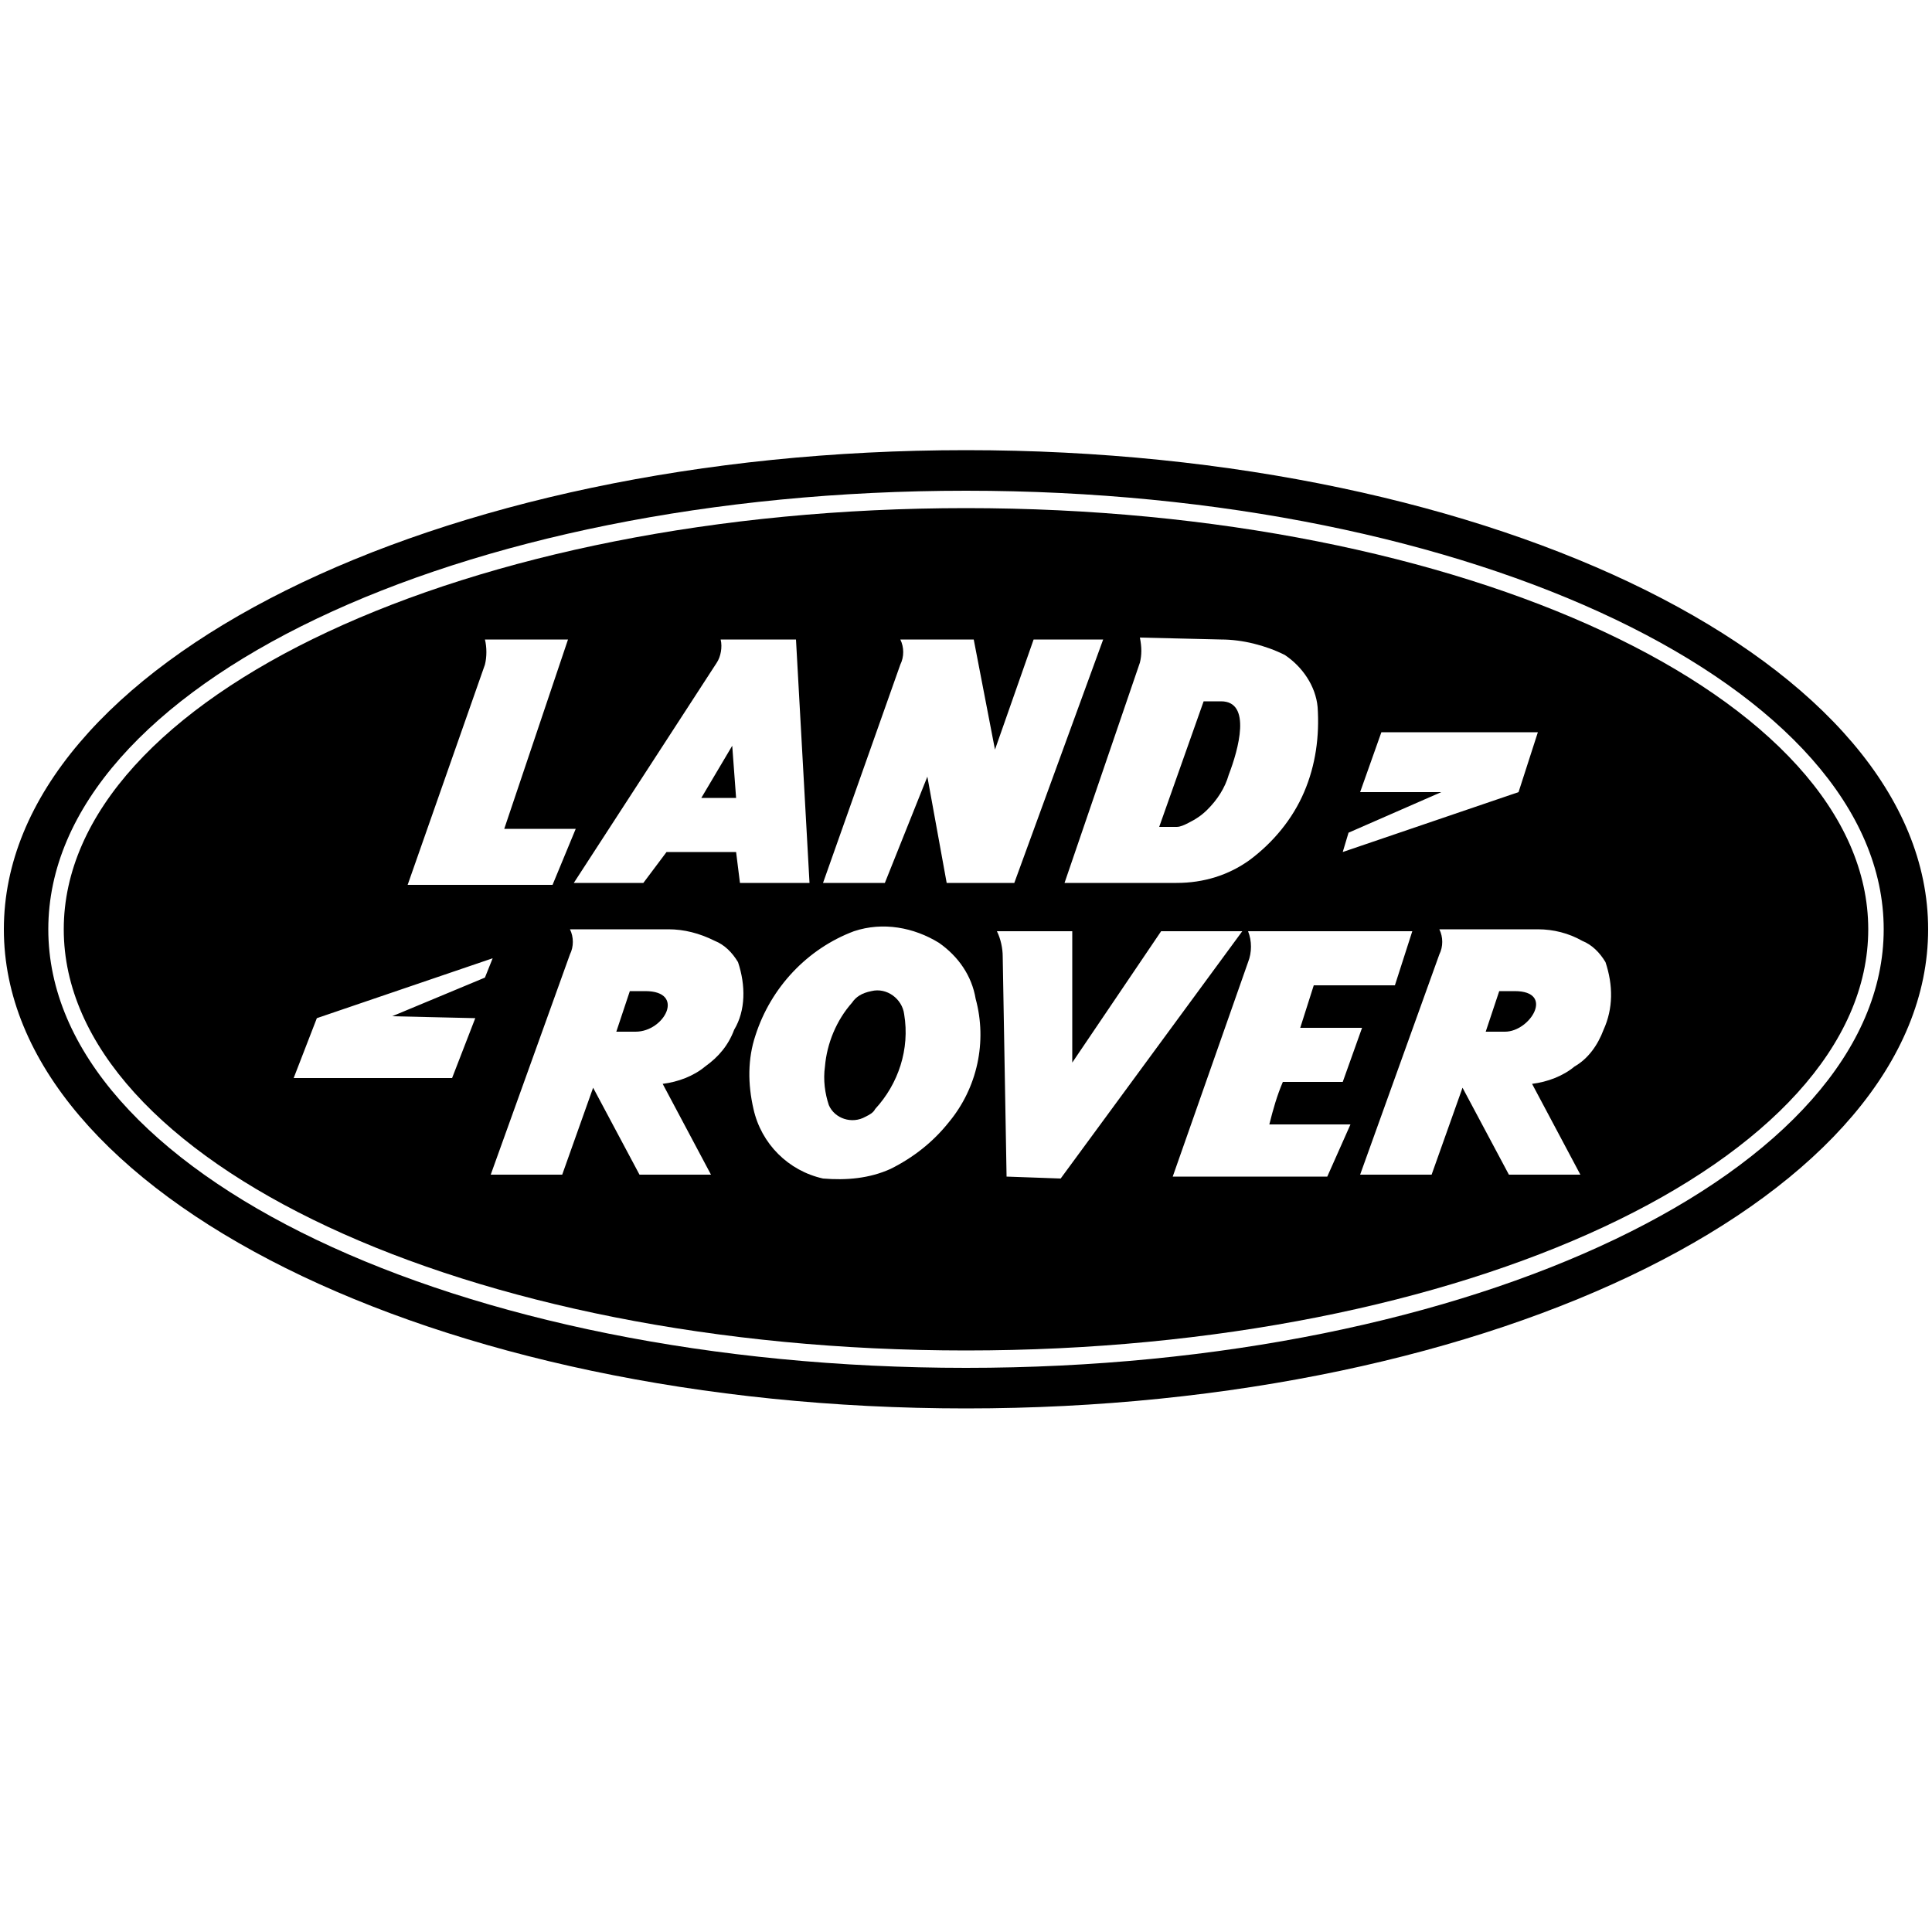
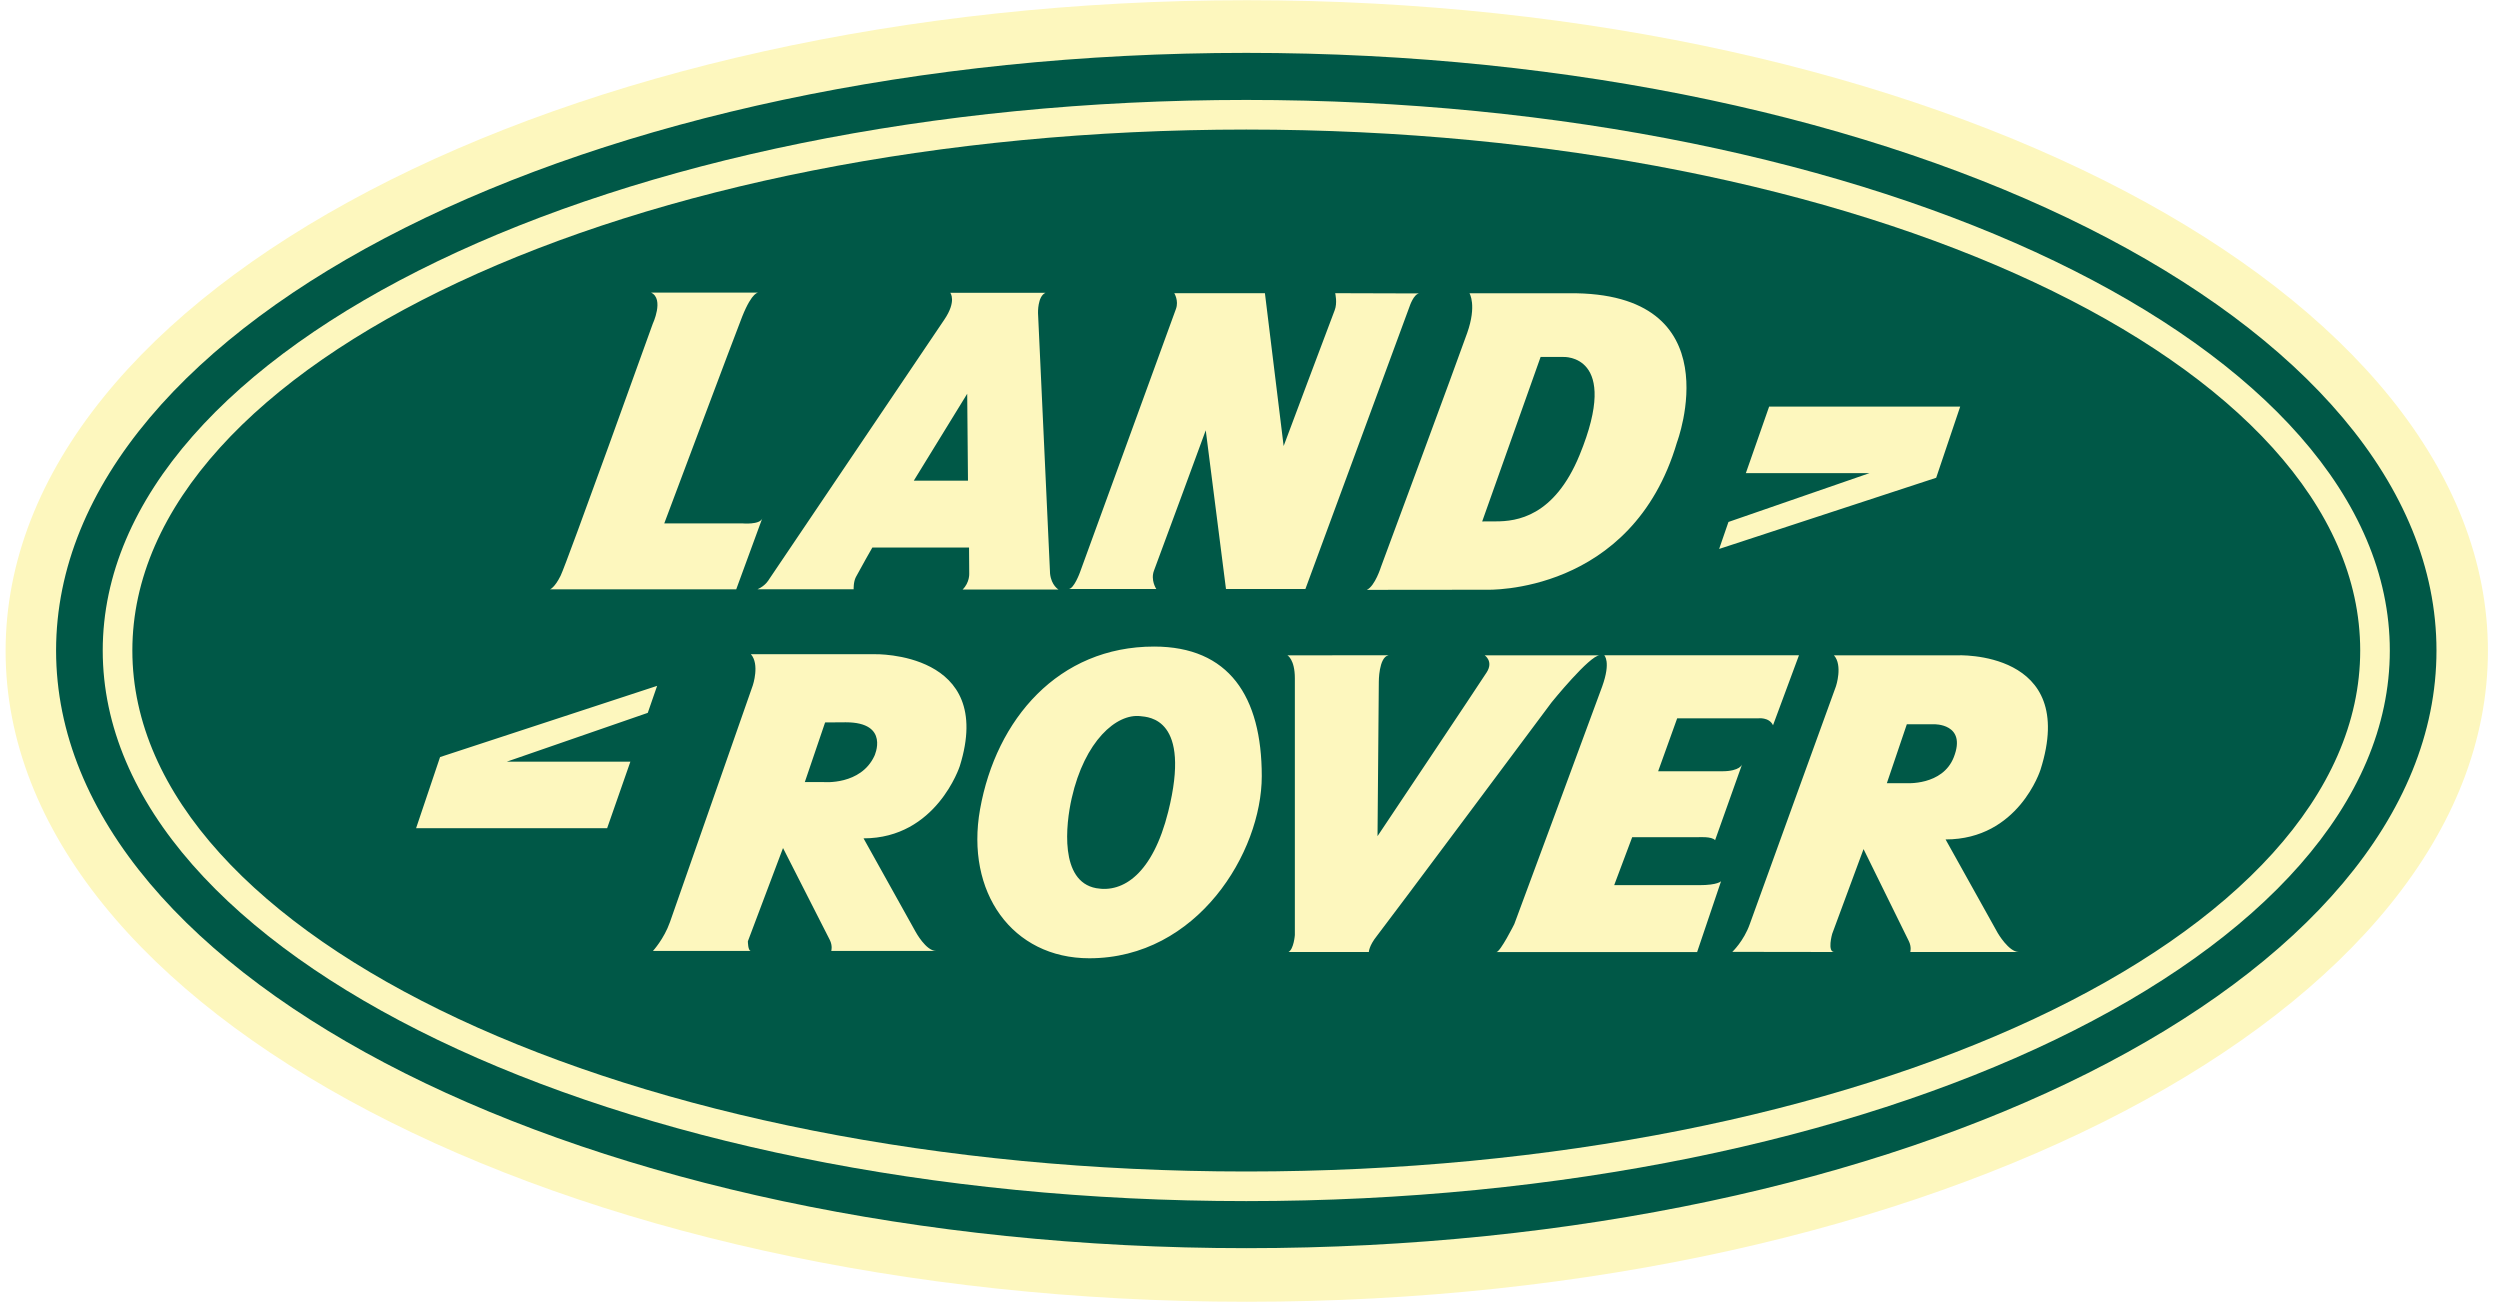
- <svg xmlns="http://www.w3.org/2000/svg" enable-background="new 0 0 100 100" height="20" viewBox="0 0 100 100" width="20">
-   <path d="m50 23.3c-27.5 0-49.8 11.1-49.8 24.8s22.3 24.8 49.8 24.8 49.8-11.1 49.8-24.8-22.3-24.8-49.8-24.8zm0 47.5c-26.3 0-47.5-10.1-47.5-22.7s21.2-22.7 47.5-22.7 47.5 10.2 47.5 22.7-21.2 22.7-47.5 22.7z" />
-   <path d="m50 26.3c-25.8 0-46.7 9.8-46.7 21.8s20.9 21.8 46.7 21.8 46.7-9.8 46.7-21.8-20.9-21.8-46.7-21.8zm19.8 16.8 4.8-2.1h-4.2l1.1-3.1h8.1l-1 3.1-9.1 3.1zm-6.6-10c1.1 0 2.3.3 3.3.8.9.6 1.6 1.6 1.7 2.7.1 1.5-.1 3-.7 4.4s-1.6 2.6-2.8 3.5c-1.1.8-2.4 1.2-3.8 1.2h-5.8l3.9-11.4c.1-.4.1-.8 0-1.3zm-16.6 1.3c.2-.4.2-.9 0-1.3h3.8l1.1 5.7 2-5.7h3.6l-4.6 12.6h-3.5l-1-5.5-2.2 5.5h-3.2zm-9.3-1.3h3.9l.7 12.6h-3.6l-.2-1.6h-3.6l-1.2 1.6h-3.6l7.4-11.4c.2-.3.3-.8.2-1.2zm-12.2 1.3c.1-.4.1-.9 0-1.3h4.3l-3.3 9.8h3.7l-1.2 2.9h-7.5zm-.5 18.3-1.2 3.1h-8.2l1.2-3.1 9.1-3.1-.4 1-4.8 2zm13.4.6c-.3.8-.8 1.4-1.5 1.9-.6.5-1.4.8-2.2.9l2.5 4.7h-3.7l-2.4-4.5-1.6 4.5h-3.7l4.1-11.4c.2-.4.2-.9 0-1.3h5.1c.8 0 1.6.2 2.4.6.5.2.9.6 1.2 1.1.4 1.2.4 2.5-.2 3.5zm11.1 4.8c-.8 1-1.8 1.8-3 2.4-1.1.5-2.3.6-3.5.5-1.8-.4-3.2-1.8-3.6-3.6-.3-1.3-.3-2.6.1-3.8.8-2.5 2.7-4.5 5.1-5.4 1.5-.5 3.1-.2 4.4.6 1 .7 1.7 1.7 1.9 2.9.6 2.2.1 4.6-1.4 6.4zm3 2.8-.2-11.4c0-.4-.1-.9-.3-1.3h3.9v6.8l4.6-6.8h4.2l-9.4 12.8zm16.6 0h-8l3.9-11.1c.2-.5.2-1.1 0-1.6h8.5l-.9 2.8h-4.2l-.7 2.2h3.2l-1 2.8h-3.1c-.3.7-.5 1.4-.7 2.2h4.2zm14.3-7.6c-.3.8-.8 1.5-1.5 1.9-.6.5-1.4.8-2.2.9l2.5 4.7h-3.7l-2.4-4.5-1.6 4.5h-3.7l4.1-11.4c.2-.4.2-.9 0-1.3h5.1c.8 0 1.6.2 2.3.6.5.2.9.6 1.2 1.1.4 1.2.4 2.4-.1 3.5z" />
-   <path d="m61.5 42.6c.4-.2.7-.4 1-.7.5-.5.9-1.1 1.1-1.8.5-1.3 1.2-3.8-.4-3.8h-.9l-2.3 6.5h.9c.2 0 .4-.1.6-.2z" />
-   <path d="m78.4 51.3h-.8l-.7 2.1h1c1.3 0 2.6-2.1.5-2.1z" />
-   <path d="m33.4 51.3h-.8l-.7 2.1h1c1.5 0 2.6-2.1.5-2.1z" />
-   <path d="m38.1 41.3-.2-2.7-1.6 2.7z" />
-   <path d="m44.1 51.9c-.8.9-1.3 2.1-1.4 3.3-.1.7 0 1.4.2 2 .3.7 1.2 1 1.9.6.2-.1.4-.2.5-.4 1.2-1.3 1.8-3.1 1.5-4.9-.1-.8-.9-1.4-1.7-1.2-.5.1-.8.3-1 .6z" />
+ <svg xmlns="http://www.w3.org/2000/svg" version="1.1" viewBox="0 0 120 63">
+   <g fill="none" fill-rule="evenodd">
+     <path d="m119.42 31.247c0 17.252-26.677 31.238-59.573 31.238-32.906 0-59.578-13.986-59.578-31.238 0-17.252 26.673-31.237 59.578-31.237 32.896 0 59.573 13.985 59.573 31.237" fill="#FDF7BE" />
+     <path d="m59.822 4.797c-30.315 0-54.891 11.833-54.891 26.428 0 14.596 24.576 26.428 54.891 26.428 30.314 0 54.889-11.833 54.889-26.428 0-14.595-24.576-26.428-54.889-26.428zm57.129 26.428c0 15.845-25.579 28.687-57.129 28.687-31.552 0-57.13-12.843-57.13-28.687 0-15.843 25.578-28.687 57.13-28.687 31.551 0 57.129 12.844 57.129 28.687z" fill="#005847" />
+     <path d="m46.426 18.9-2.563 4.171h2.6l-0.037-4.171zm-10.063 9.385h4.612s-0.014-0.354 0.106-0.584c0.219-0.416 0.791-1.418 0.791-1.418h4.642l0.009 1.25s0.024 0.431-0.318 0.764h4.603s-0.342-0.192-0.405-0.758l-0.578-12.515s-0.025-0.8 0.356-0.968h-4.567s0.32 0.395-0.292 1.294c-0.61 0.899-8.412 12.466-8.412 12.466s-0.155 0.297-0.549 0.468zm48.741 6.53 1.247-3.363-9.349 6.78e-4s0.335 0.296-0.096 1.496c-0.433 1.198-4.22 11.409-4.22 11.409s-0.671 1.342-0.862 1.342h9.637l1.151-3.404s-0.144 0.192-1.055 0.192h-4.076l0.864-2.302h3.163s0.671-0.047 0.816 0.144l1.294-3.637s-0.094 0.328-0.959 0.328h-3.068l0.913-2.54h3.883s0.528-0.073 0.719 0.334zm-23.308-3.359s0.357 0.191 0.357 1.102v12.324s-0.049 0.674-0.304 0.814h3.856s0-0.287 0.382-0.767c0.384-0.479 8.392-11.219 8.392-11.219s1.826-2.254 2.304-2.254h-5.517s0.432 0.287 0.096 0.815c-0.336 0.528-5.241 7.864-5.241 7.864l0.062-7.399s-0.009-1.186 0.467-1.285l-4.854 0.006zm-9.182 11.176c1.295 0.239 2.717-0.693 3.46-3.668 1.127-4.504-0.95-4.542-1.329-4.588-1.149-0.139-2.681 1.184-3.304 3.941-0.285 1.259-0.588 3.988 1.173 4.315zm-0.326 3.365c5.189 0 8.277-5.09 8.277-8.742 0-3.829-1.575-6.22-5.17-6.22-4.587 0-7.58 3.481-8.352 7.808-0.71 3.98 1.538 7.154 5.245 7.154zm39.194-8.405s1.761 0.134 2.3-1.246c0.636-1.626-0.952-1.582-0.952-1.582h-1.302l-0.959 2.829h0.912zm-3.429 8.105c-0.359 0.008-0.108-0.873-0.108-0.873l1.505-4.068s2.029 4.125 2.171 4.412c0.144 0.289 0.073 0.527 0.073 0.527h5.205c-0.48 0-1.008-0.911-1.008-0.911l-2.503-4.491c3.502 0 4.555-3.344 4.555-3.344 1.839-5.774-4.016-5.494-4.016-5.494h-5.898c0.433 0.479 0.097 1.486 0.097 1.486s-3.846 10.596-4.135 11.412c-0.287 0.816-0.839 1.336-0.839 1.336l4.902 0.007zm-48.448-11.02-0.974 2.863h0.911s1.774 0.156 2.429-1.254c0 0 0.766-1.616-1.375-1.616-0.469 0-0.992 0.007-0.992 0.007zm-3.562 10.967c-0.145 0-0.145-0.463-0.145-0.463l1.687-4.476s2.101 4.123 2.245 4.411c0.144 0.287 0.071 0.528 0.071 0.528h5.026c-0.479 0-0.974-0.911-0.974-0.911l-2.503-4.492c3.5 0 4.62-3.469 4.62-3.469 1.726-5.514-4.083-5.37-4.083-5.37h-5.945c0.431 0.479 0.095 1.488 0.095 1.488s-3.692 10.555-3.979 11.37c-0.288 0.814-0.816 1.384-0.816 1.384h4.7zm-16.071-5.889h9.17l1.116-3.194h-5.935l6.77-2.344 0.449-1.296-10.419 3.418-1.151 3.416zm51.173-14.724s0.018-0.005 0.664-0.005c0.979 0 2.792-0.216 4.01-3.182 2.003-4.875-0.791-4.71-0.791-4.71h-1.079l-2.805 7.898zm-0.61-10.955s0.359 0.576-0.11 1.906c-0.467 1.331-4.135 11.22-4.135 11.22s-0.289 0.931-0.683 1.111l5.754-0.006s6.976 0.258 9.134-7.075c0 0 2.733-7.229-5.179-7.156h-4.781zm-19.241 14.197h4.209s-0.289-0.427-0.108-0.894c0.249-0.649 2.481-6.725 2.481-6.725l0.971 7.619h3.812l4.997-13.553s0.205-0.635 0.483-0.635l-4.05-0.012s0.116 0.468-0.028 0.828c-0.143 0.36-2.446 6.509-2.446 6.509l-0.899-7.337h-4.351s0.225 0.36 0.081 0.755c-0.118 0.321-4.613 12.658-4.613 12.658s-0.287 0.787-0.54 0.787zm-15.673-3.151h-3.736s3.462-9.228 3.74-9.925c0.494-1.236 0.788-1.151 0.788-1.151h-5.159c0.638 0.305 0.073 1.51 0.073 1.51s-4.132 11.507-4.42 12.083c-0.287 0.576-0.504 0.648-0.504 0.648h8.936l1.25-3.408c-0.108 0.324-0.967 0.243-0.967 0.243zm58.468-5.604h-9.171l-1.117 3.192h5.936l-6.771 2.344-0.447 1.295 10.418-3.416 1.152-3.416zm19.201 11.707c0 13.812-23.939 25.007-53.468 25.007-29.53 0-53.469-11.195-53.469-25.007 0-13.81 23.939-25.006 53.469-25.006 29.529 0 53.468 11.196 53.468 25.006z" fill="#005847" />
+   </g>
</svg>
